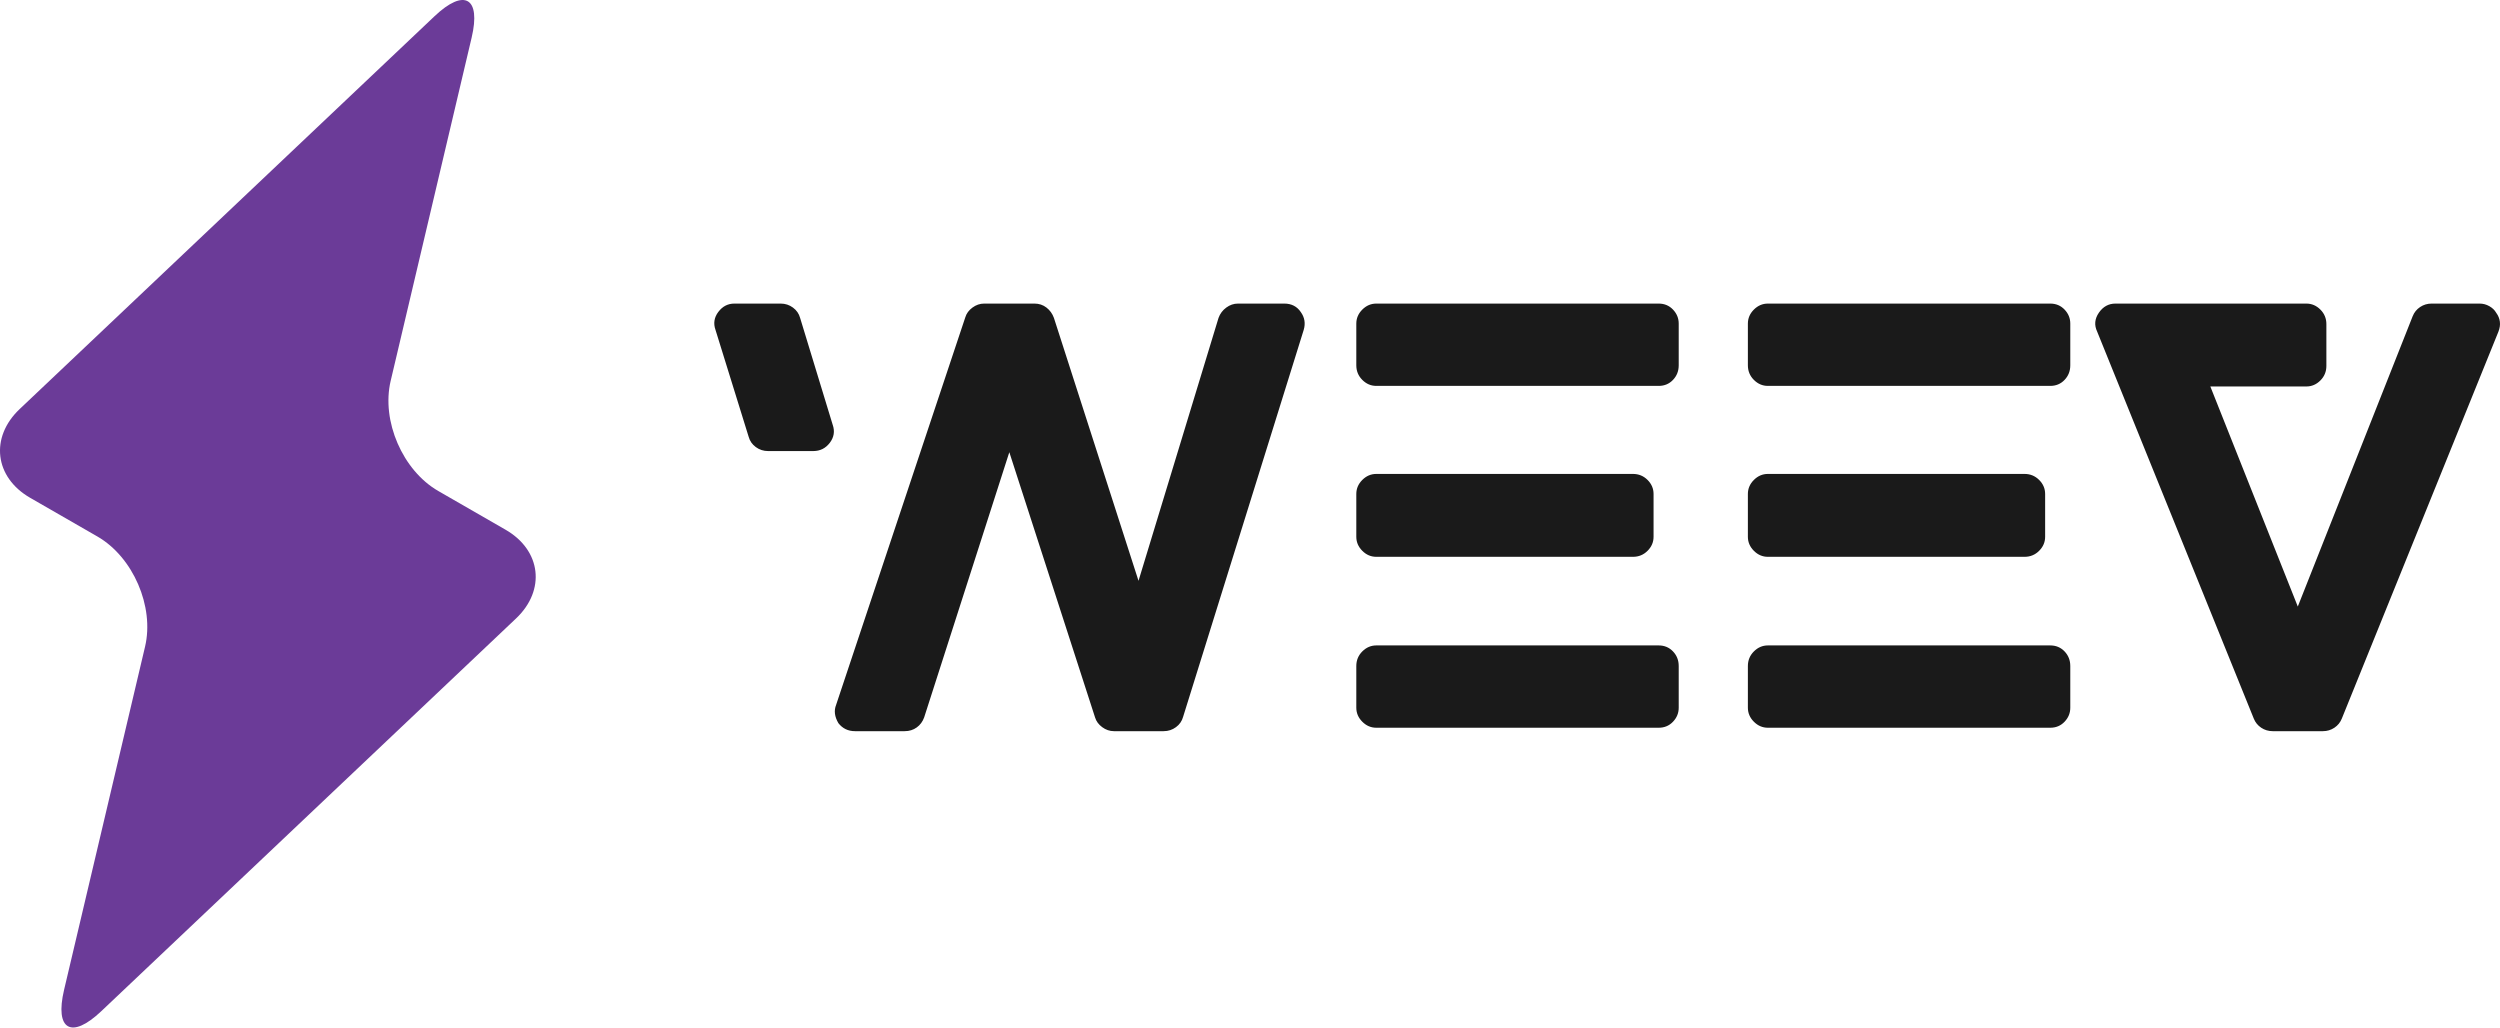
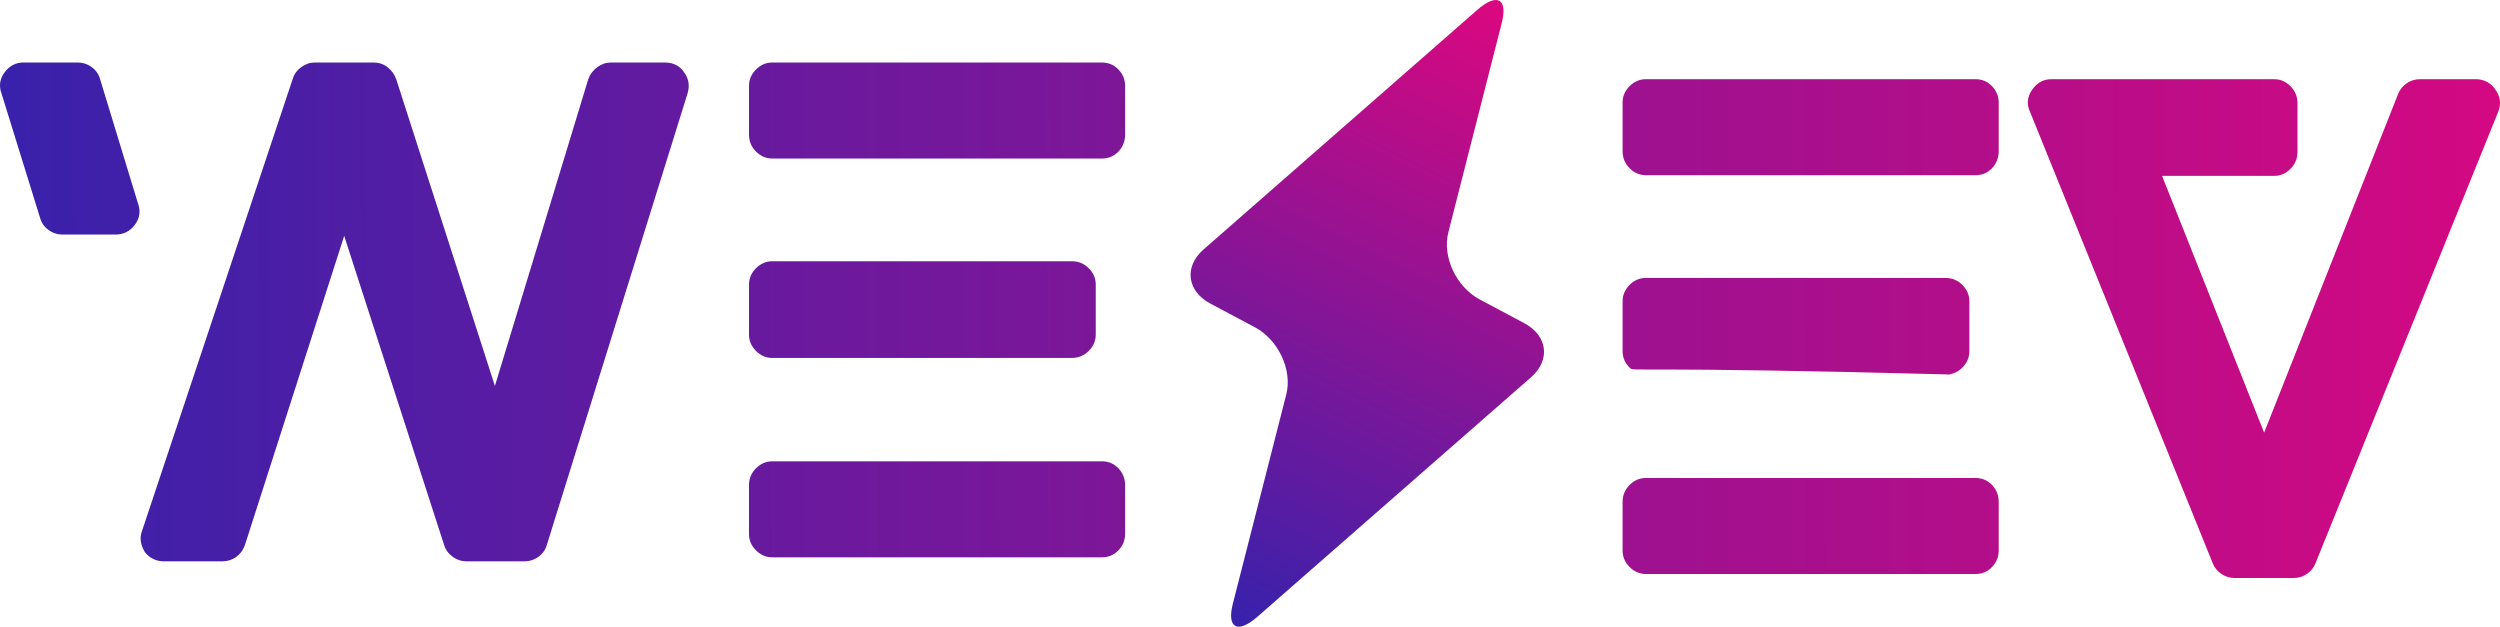
- <svg xmlns="http://www.w3.org/2000/svg" width="280" height="115.08" viewBox="0 0 280 115.078">
-   <g transform="matrix(1.353874,0,0,1.353874,-30.92419,-3.384102)" fill="#6b3b98">
-     <path d="M65.532,53.661c2.473-2.341,2.081-5.645-0.869-7.341L59.1,43.118c-2.95-1.697-4.723-5.797-3.941-9.109l6.699-28.398                  c0.781-3.312-0.602-4.108-3.073-1.767L24.467,36.339c-2.472,2.341-2.08,5.644,0.87,7.342l5.562,3.2                  c2.949,1.698,4.724,5.798,3.943,9.109l-6.701,28.398c-0.78,3.312,0.602,4.107,3.074,1.767L65.532,53.661z" />
+ <svg xmlns="http://www.w3.org/2000/svg" viewBox="16.798 27.149 240.014 60.168" width="240.015px" height="60.169px">
+   <defs>
+     <linearGradient gradientUnits="userSpaceOnUse" x1="138.864" y1="20.664" x2="138.864" y2="70.577" id="gradient-1" gradientTransform="matrix(0.736444, 0.367953, -0.354944, 0.861061, 49.82706, -43.14526)">
+       <stop offset="0" style="stop-color: rgb(216, 8, 128);" />
+       <stop offset="1" style="stop-color: rgb(57, 33, 171);" />
+     </linearGradient>
+     <linearGradient gradientUnits="userSpaceOnUse" x1="41.634" y1="9.469" x2="41.634" y2="40.389" id="gradient-0" gradientTransform="matrix(-0.002113, -0.999998, 5.003926, -0.010574, -82.63069, 68.14843)">
+       <stop offset="0" style="stop-color: rgb(57, 33, 171);" />
+       <stop offset="1" style="stop-color: rgb(216, 8, 128);" />
+     </linearGradient>
+   </defs>
+   <g transform="matrix(1.353874, 0, 0, 1.353874, -35.92419, -6.384102)" fill="#6b3b98">
+     <path d="M 147.513 51.518 C 148.912 50.293 148.689 48.565 147.021 47.679 L 143.875 46.005 C 142.206 45.118 141.203 42.975 141.646 41.243 L 145.435 26.395 C 145.876 24.663 145.094 24.247 143.696 25.471 L 124.286 42.46 C 122.888 43.684 123.11 45.412 124.778 46.3 L 127.924 47.972 C 129.593 48.859 130.596 51.003 130.155 52.735 L 126.364 67.582 C 125.923 69.315 126.705 69.73 128.103 68.507 L 147.513 51.518 Z" style="fill: url(&quot;#gradient-1&quot;);" />
  </g>
-   <g transform="matrix(1.600594,0,0,1.600594,79.36729,17.99406)" fill="#1a1a1a">
-     <path d="M41.44 10.6 q0.4 0.56 0.2 1.24 l-8.44 27.08 q-0.12 0.44 -0.5 0.72 t-0.86 0.28 l-3.48 0 q-0.44 0 -0.82 -0.28                  t-0.5 -0.68 l-6 -18.56 l-5.96 18.56 q-0.16 0.44 -0.52 0.7 t-0.84 0.26 l-3.48 0 q-0.72 0 -1.16 -0.56                  q-0.4 -0.68 -0.16 -1.28 l9.04 -27.12 q0.12 -0.4 0.5 -0.68 t0.82 -0.28 l3.52 0 q0.48 0 0.84 0.28                  t0.52 0.72 l5.92 18.4 l5.6 -18.4 q0.16 -0.44 0.54 -0.72 t0.82 -0.28 l3.24 0 q0.76 0 1.16 0.6 z M6.4 11                  l2.28 7.48 q0.24 0.68 -0.2 1.26 t-1.16 0.58 l-3.16 0 q-0.48 0 -0.86 -0.28 t-0.5 -0.72 l-2.32 -7.48                  q-0.24 -0.68 0.2 -1.26 t1.12 -0.58 l3.24 0 q0.48 0 0.86 0.28 t0.5 0.72 z M66.48 33.92 q0.6 0 1 0.42                  t0.4 1.02 l0 2.92 q0 0.56 -0.4 0.98 t-1 0.42 l-19.76 0 q-0.56 0 -0.98 -0.42 t-0.42 -0.98 l0 -2.92                  q0 -0.6 0.42 -1.02 t0.98 -0.42 l19.76 0 z M46.72 27.72 q-0.56 0 -0.98 -0.42 t-0.42 -0.98 l0 -3                  q0 -0.56 0.42 -0.98 t0.98 -0.42 l17.96 0 q0.6 0 1.02 0.42 t0.42 0.98 l0 3 q0 0.56 -0.42 0.98                  t-1.02 0.42 l-17.96 0 z M66.48 10 q0.6 0 1 0.42 t0.4 0.98 l0 2.92 q0 0.6 -0.4 1.02 t-1 0.42                  l-19.76 0 q-0.56 0 -0.98 -0.42 t-0.42 -1.02 l0 -2.92 q0 -0.56 0.42 -0.98 t0.98 -0.42 l19.76 0 z                  M93.88 33.92 q0.6 0 1 0.42 t0.4 1.02 l0 2.92 q0 0.56 -0.4 0.98 t-1 0.42 l-19.76 0 q-0.56 0                  -0.98 -0.42 t-0.42 -0.98 l0 -2.92 q0 -0.6 0.42 -1.02 t0.98 -0.42 l19.76 0 z M74.12 27.72                  q-0.56 0 -0.98 -0.42 t-0.42 -0.98 l0 -3 q0 -0.56 0.42 -0.98 t0.98 -0.42 l17.96 0 q0.6 0 1.02 0.42                  t0.42 0.98 l0 3 q0 0.56 -0.42 0.98 t-1.02 0.42 l-17.96 0 z M93.88 10 q0.6 0 1 0.42 t0.4 0.98                  l0 2.92 q0 0.6 -0.4 1.02 t-1 0.42 l-19.76 0 q-0.56 0 -0.98 -0.42 t-0.42 -1.02 l0 -2.92 q0 -0.56                  0.42 -0.98 t0.98 -0.42 l19.76 0 z M125.08 10.64 q0.44 0.6 0.16 1.32 l-10.96 27.08 q-0.16 0.4                  -0.52 0.64 t-0.8 0.24 l-3.52 0 q-0.44 0 -0.8 -0.24 t-0.52 -0.64 l-10.96 -27.08 q-0.32 -0.68 0.12                  -1.32 t1.16 -0.64 l13.36 0 q0.56 0 0.98 0.42 t0.42 1.02 l0 2.92 q0 0.6 -0.42 1.02 t-0.98 0.42                  l-6.72 0 l6.12 15.4 l8.04 -20.32 q0.16 -0.4 0.52 -0.64 t0.8 -0.24 l3.36 0 q0.36 0 0.68 0.18                  t0.48 0.46 z" />
+   <g transform="matrix(1.600594, 0, 0, 1.600594, 73.36729, 17.99406)" fill="#1a1a1a">
+     <path d="M 5.702 10.069 C 5.968 10.442 6.035 10.856 5.902 11.309 L -2.538 38.389 C -2.618 38.682 -2.785 38.922 -3.038 39.109 C -3.292 39.296 -3.578 39.389 -3.898 39.389 L -7.378 39.389 C -7.672 39.389 -7.945 39.296 -8.198 39.109 C -8.452 38.922 -8.618 38.696 -8.698 38.429 L -14.698 19.869 L -20.658 38.429 C -20.765 38.722 -20.938 38.956 -21.178 39.129 C -21.418 39.302 -21.698 39.389 -22.018 39.389 L -25.498 39.389 C -25.978 39.389 -26.365 39.202 -26.658 38.829 C -26.925 38.376 -26.978 37.949 -26.818 37.549 L -17.778 10.429 C -17.698 10.162 -17.532 9.936 -17.278 9.749 C -17.025 9.562 -16.752 9.469 -16.458 9.469 L -12.938 9.469 C -12.618 9.469 -12.338 9.562 -12.098 9.749 C -11.858 9.936 -11.685 10.176 -11.578 10.469 L -5.658 28.869 L -0.058 10.469 C 0.048 10.176 0.228 9.936 0.482 9.749 C 0.735 9.562 1.008 9.469 1.302 9.469 L 4.542 9.469 C 5.048 9.469 5.435 9.669 5.702 10.069 Z M -29.338 10.469 L -27.058 17.949 C -26.898 18.402 -26.965 18.822 -27.258 19.209 C -27.552 19.596 -27.938 19.789 -28.418 19.789 L -31.578 19.789 C -31.898 19.789 -32.185 19.696 -32.438 19.509 C -32.692 19.322 -32.858 19.082 -32.938 18.789 L -35.258 11.309 C -35.418 10.856 -35.352 10.436 -35.058 10.049 C -34.765 9.662 -34.392 9.469 -33.938 9.469 L -30.698 9.469 C -30.378 9.469 -30.092 9.562 -29.838 9.749 C -29.585 9.936 -29.418 10.176 -29.338 10.469 Z M 30.742 33.389 C 31.142 33.389 31.475 33.529 31.742 33.809 C 32.008 34.089 32.142 34.429 32.142 34.829 L 32.142 37.749 C 32.142 38.122 32.008 38.449 31.742 38.729 C 31.475 39.009 31.142 39.149 30.742 39.149 L 10.982 39.149 C 10.608 39.149 10.282 39.009 10.002 38.729 C 9.722 38.449 9.582 38.122 9.582 37.749 L 9.582 34.829 C 9.582 34.429 9.722 34.089 10.002 33.809 C 10.282 33.529 10.608 33.389 10.982 33.389 L 30.742 33.389 Z M 10.982 27.189 C 10.608 27.189 10.282 27.049 10.002 26.769 C 9.722 26.489 9.582 26.162 9.582 25.789 L 9.582 22.789 C 9.582 22.416 9.722 22.089 10.002 21.809 C 10.282 21.529 10.608 21.389 10.982 21.389 L 28.942 21.389 C 29.342 21.389 29.682 21.529 29.962 21.809 C 30.242 22.089 30.382 22.416 30.382 22.789 L 30.382 25.789 C 30.382 26.162 30.242 26.489 29.962 26.769 C 29.682 27.049 29.342 27.189 28.942 27.189 L 10.982 27.189 Z M 30.742 9.469 C 31.142 9.469 31.475 9.609 31.742 9.889 C 32.008 10.169 32.142 10.496 32.142 10.869 L 32.142 13.789 C 32.142 14.189 32.008 14.529 31.742 14.809 C 31.475 15.089 31.142 15.229 30.742 15.229 L 10.982 15.229 C 10.608 15.229 10.282 15.089 10.002 14.809 C 9.722 14.529 9.582 14.189 9.582 13.789 L 9.582 10.869 C 9.582 10.496 9.722 10.169 10.002 9.889 C 10.282 9.609 10.608 9.469 10.982 9.469 L 30.742 9.469 Z M 83.142 34.389 C 83.542 34.389 83.875 34.529 84.142 34.809 C 84.408 35.089 84.542 35.429 84.542 35.829 L 84.542 38.749 C 84.542 39.122 84.408 39.449 84.142 39.729 C 83.875 40.009 83.542 40.149 83.142 40.149 L 63.382 40.149 C 63.008 40.149 62.682 40.009 62.402 39.729 C 62.122 39.449 61.982 39.122 61.982 38.749 L 61.982 35.829 C 61.982 35.429 62.122 35.089 62.402 34.809 C 62.682 34.529 63.008 34.389 63.382 34.389 L 83.142 34.389 Z M 81.963 28.189 C 61.946 27.658 62.682 28.049 62.402 27.769 C 62.122 27.489 61.982 27.162 61.982 26.789 L 61.982 23.789 C 61.982 23.416 62.122 23.089 62.402 22.809 C 62.682 22.529 63.008 22.389 63.382 22.389 L 81.342 22.389 C 81.742 22.389 82.082 22.529 82.362 22.809 C 82.642 23.089 82.782 23.416 82.782 23.789 L 82.782 26.789 C 82.782 27.162 82.642 27.489 82.362 27.769 C 82.082 28.049 81.742 28.189 81.342 28.189 L 81.963 28.189 Z M 83.142 10.469 C 83.542 10.469 83.875 10.609 84.142 10.889 C 84.408 11.169 84.542 11.496 84.542 11.869 L 84.542 14.789 C 84.542 15.189 84.408 15.529 84.142 15.809 C 83.875 16.089 83.542 16.229 83.142 16.229 L 63.382 16.229 C 63.008 16.229 62.682 16.089 62.402 15.809 C 62.122 15.529 61.982 15.189 61.982 14.789 L 61.982 11.869 C 61.982 11.496 62.122 11.169 62.402 10.889 C 62.682 10.609 63.008 10.469 63.382 10.469 L 83.142 10.469 Z M 114.342 11.109 C 114.635 11.509 114.688 11.949 114.502 12.429 L 103.542 39.509 C 103.435 39.776 103.262 39.989 103.022 40.149 C 102.782 40.309 102.515 40.389 102.222 40.389 L 98.702 40.389 C 98.408 40.389 98.142 40.309 97.902 40.149 C 97.662 39.989 97.488 39.776 97.382 39.509 L 86.422 12.429 C 86.208 11.976 86.248 11.536 86.542 11.109 C 86.835 10.682 87.222 10.469 87.702 10.469 L 101.062 10.469 C 101.435 10.469 101.762 10.609 102.042 10.889 C 102.322 11.169 102.462 11.509 102.462 11.909 L 102.462 14.829 C 102.462 15.229 102.322 15.569 102.042 15.849 C 101.762 16.129 101.435 16.269 101.062 16.269 L 94.342 16.269 L 100.462 31.669 L 108.502 11.349 C 108.608 11.082 108.782 10.869 109.022 10.709 C 109.262 10.549 109.528 10.469 109.822 10.469 L 113.182 10.469 C 113.422 10.469 113.648 10.529 113.862 10.649 C 114.075 10.769 114.235 10.922 114.342 11.109 Z" style="fill: url(&quot;#gradient-0&quot;);" />
  </g>
</svg>
